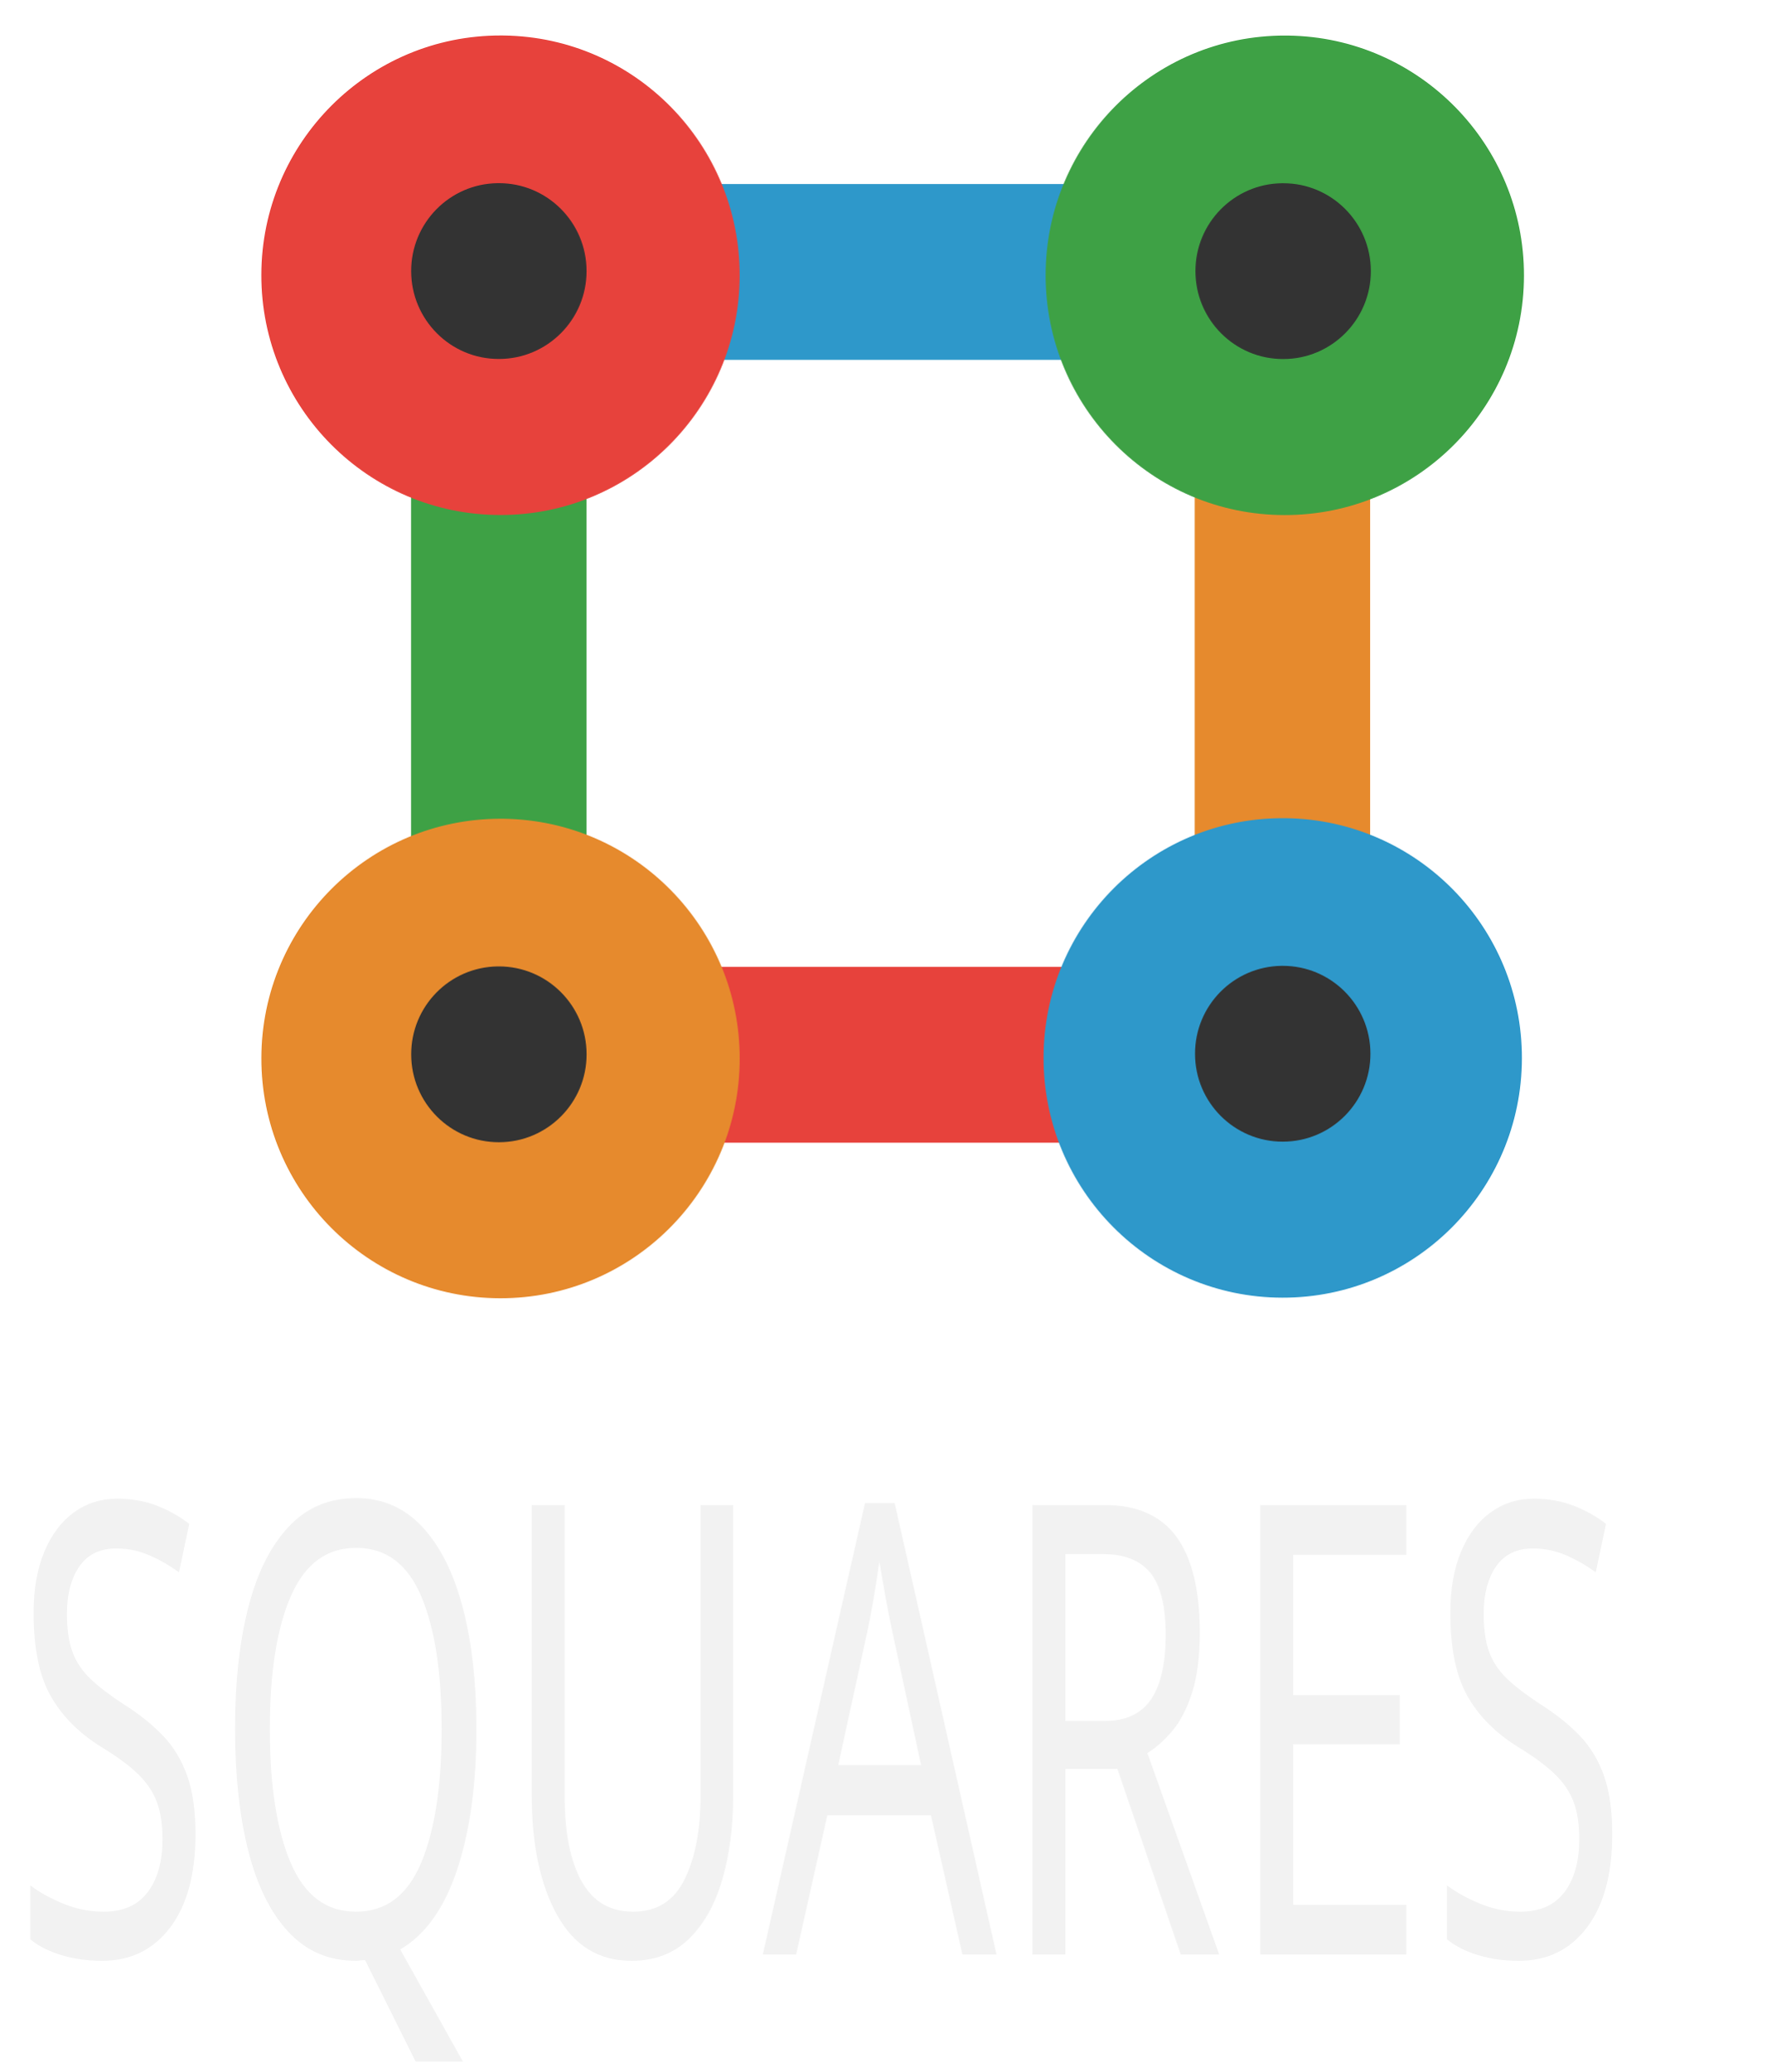
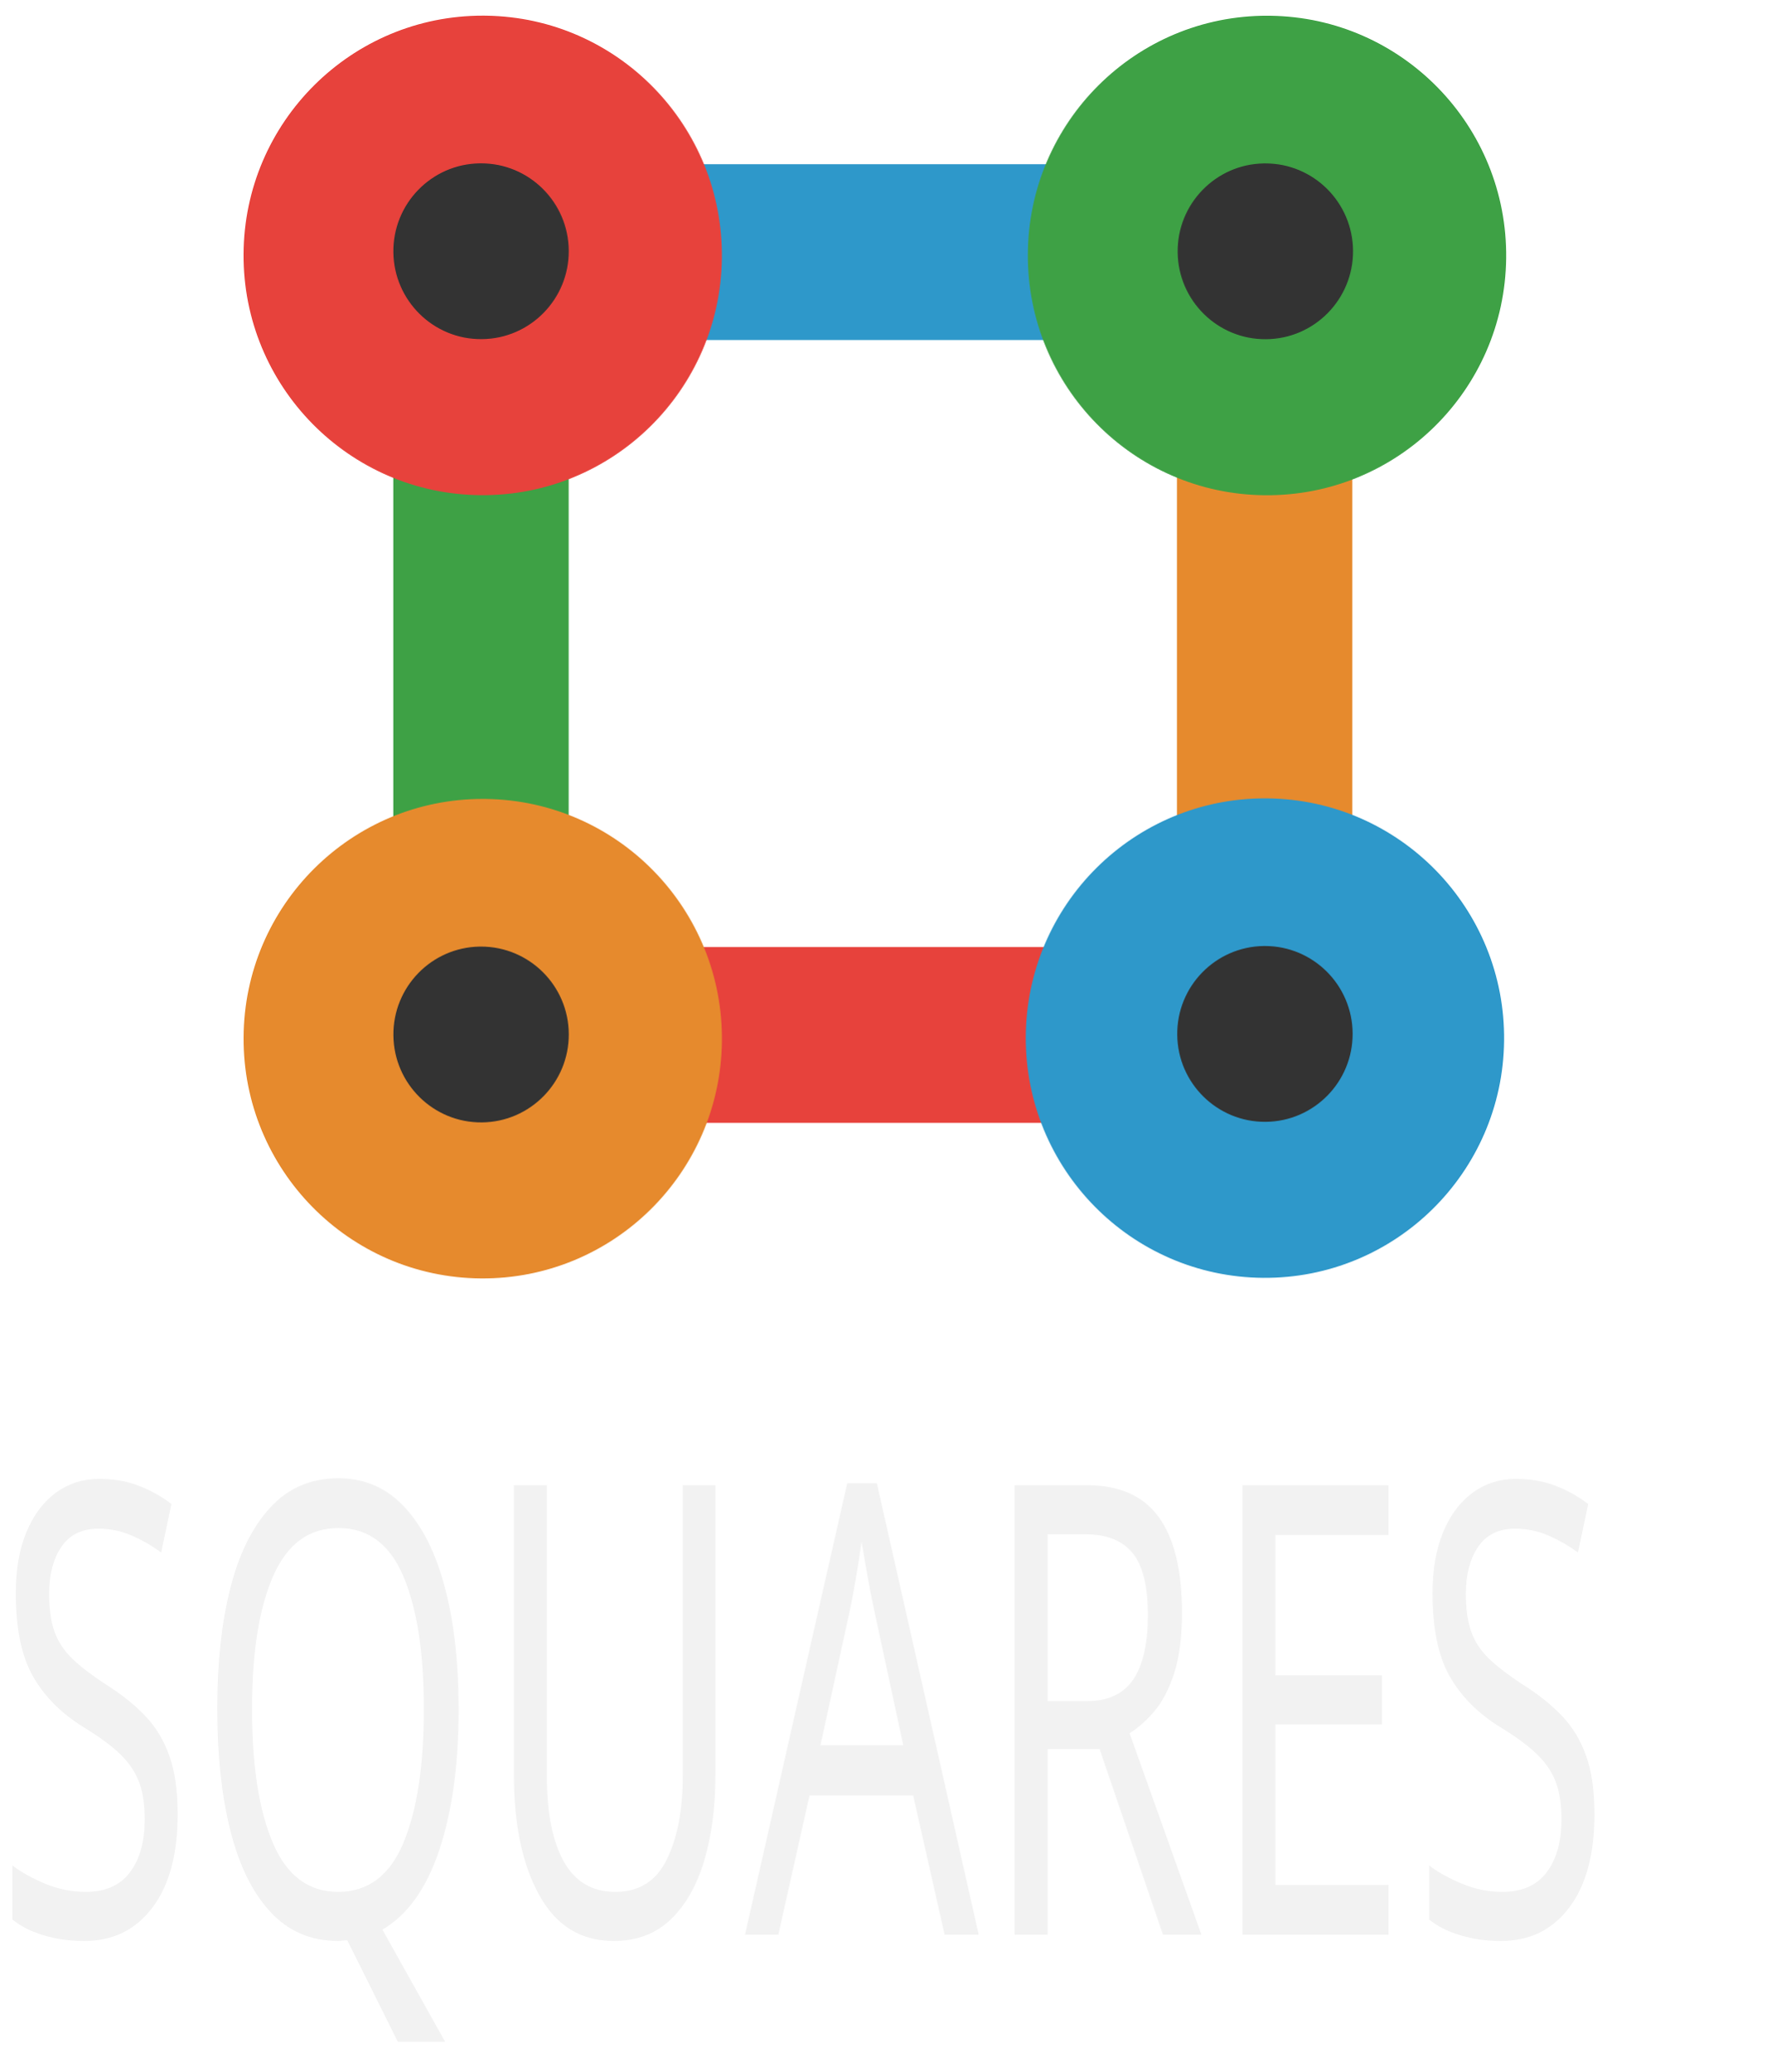
<svg xmlns="http://www.w3.org/2000/svg" xmlns:ns1="http://www.openswatchbook.org/uri/2009/osb" xmlns:xlink="http://www.w3.org/1999/xlink" width="500" height="580" id="svg2" version="1.1">
  <defs id="defs4">
    <linearGradient id="linearGradient4113" ns1:paint="solid">
      <stop style="stop-color:#2e98ca;stop-opacity:1;" offset="0" id="stop4115" />
    </linearGradient>
    <radialGradient xlink:href="#linearGradient4001-7" id="radialGradient4007-4" cx="324.562" cy="919.426" fx="324.562" fy="919.426" r="388.202" gradientTransform="matrix(-0.00583924,0.5209464,-0.9972248,-0.01194879,1256.06,761.3328)" gradientUnits="userSpaceOnUse" />
    <linearGradient id="linearGradient4001-7">
      <stop style="stop-color:#ff6600;stop-opacity:1;" offset="0" id="stop4003-1" />
      <stop style="stop-color:#ff6600;stop-opacity:0;" offset="1" id="stop4005-5" />
    </linearGradient>
    <radialGradient r="388.202" fy="919.426" fx="324.562" cy="919.426" cx="324.562" gradientTransform="matrix(-0.00583924,0.5209464,-0.9972248,-0.01194879,1256.767,827.8008)" gradientUnits="userSpaceOnUse" id="radialGradient4035-3" xlink:href="#linearGradient4001-7-1" />
    <linearGradient id="linearGradient4001-7-1">
      <stop style="stop-color:#ff6600;stop-opacity:1;" offset="0" id="stop4003-1-5" />
      <stop style="stop-color:#ff6600;stop-opacity:0;" offset="1" id="stop4005-5-9" />
    </linearGradient>
    <linearGradient id="linearGradient4113-4" ns1:paint="solid">
      <stop style="stop-color:#2e98ca;stop-opacity:1;" offset="0" id="stop4115-6" />
    </linearGradient>
    <linearGradient xlink:href="#linearGradient4113" id="linearGradient4552" gradientUnits="userSpaceOnUse" x1="108" y1="640.362" x2="568" y2="640.362" />
  </defs>
  <g id="capa1" transform="translate(0,-472.3622)">
-     <g id="g3130" transform="matrix(1.371429,0,0,1.371429,1810.106,174.7442)">
+     <g id="g3130" transform="matrix(1.371429,0,0,1.371429,1805.122,169.1919)">
      <g transform="translate(3.335077,16)" id="g3116">
        <rect y="238.592" x="-1239.172" height="35.902" width="195.373" id="rect3917-0-2-3" style="fill:#2e98ca;fill-opacity:1" />
        <rect transform="matrix(0,1,-1,0,0,0)" y="1043.407" x="238.411" height="35.818" width="195.828" id="rect3919-0-6-6" style="fill:#e68a2d;fill-opacity:1" />
        <rect y="398.444" x="-1239.224" height="35.902" width="195.373" id="rect3921-01-4-5" style="fill:#e7423c;fill-opacity:1" />
        <rect transform="matrix(0,1,-1,0,0,0)" y="1203.44" x="238.348" height="35.818" width="195.828" id="rect3923-0-9-9" style="fill:#3ea145;fill-opacity:1" />
-         <path transform="matrix(-1.007075,0,0,1.138537,-478.6575,1109.265)" d="m 578.414,-651 c 26.786,-0.042 48.538,19.175 48.586,42.924 0.048,23.748 -21.628,43.034 -48.414,43.076 -26.786,0.042 -48.538,-19.175 -48.586,-42.924 -0.047,-23.533 21.251,-42.728 47.791,-43.072" id="path3927-4-5-5" style="fill:#2e98ca;fill-opacity:1;fill-rule:evenodd;stroke:none" />
-         <path transform="matrix(10.61283,0,0,10.63759,-6818.049,5907.172)" d="m 542.435,-517.875 c 0.932,-0.002 1.689,0.753 1.69,1.685 0.002,0.932 -0.753,1.689 -1.685,1.69 -0.932,0.002 -1.689,-0.753 -1.69,-1.685 -0.002,-0.924 0.739,-1.677 1.663,-1.69" id="path3929-9-5-4" style="fill:#333333;fill-opacity:1" />
-         <path transform="matrix(-1.007075,0,0,1.138537,-638.3969,1109.382)" d="m 578.414,-651 c 26.786,-0.042 48.538,19.175 48.586,42.924 0.048,23.748 -21.628,43.034 -48.414,43.076 -26.786,0.042 -48.538,-19.175 -48.586,-42.924 -0.047,-23.533 21.251,-42.728 47.791,-43.072" id="path3933-0-9-8" style="fill:#e68a2d;fill-opacity:1;fill-rule:evenodd;stroke:none" />
-         <path transform="matrix(10.61283,0,0,10.63759,-6978.125,5907.289)" d="m 542.435,-517.875 c 0.932,-0.002 1.689,0.753 1.69,1.685 0.002,0.932 -0.753,1.689 -1.685,1.69 -0.932,0.002 -1.689,-0.753 -1.69,-1.685 -0.002,-0.924 0.739,-1.677 1.663,-1.69" id="path3935-77-5-1" style="fill:#333333;fill-opacity:1" />
-         <path transform="matrix(-1.007075,0,0,1.138537,-638.4024,949.4434)" d="m 578.414,-651 c 26.786,-0.042 48.538,19.175 48.586,42.924 0.048,23.748 -21.628,43.034 -48.414,43.076 -26.786,0.042 -48.538,-19.175 -48.586,-42.924 -0.047,-23.533 21.251,-42.728 47.791,-43.072" id="path3939-9-1-1" style="fill:#e7423c;fill-opacity:1;fill-rule:evenodd;stroke:none" />
-         <path transform="matrix(10.61283,0,0,10.63759,-6978.131,5747.351)" d="m 542.435,-517.875 c 0.932,-0.002 1.689,0.753 1.69,1.685 0.002,0.932 -0.753,1.689 -1.685,1.69 -0.932,0.002 -1.689,-0.753 -1.69,-1.685 -0.002,-0.924 0.739,-1.677 1.663,-1.69" id="path3941-2-6-6" style="fill:#333333;fill-opacity:1" />
-         <path transform="matrix(-1.007075,0,0,1.138537,-478.2361,949.4583)" d="m 578.414,-651 c 26.786,-0.042 48.538,19.175 48.586,42.924 0.048,23.748 -21.628,43.034 -48.414,43.076 -26.786,0.042 -48.538,-19.175 -48.586,-42.924 -0.047,-23.533 21.251,-42.728 47.791,-43.072" id="path3945-4-7-3" style="fill:#3ea145;fill-opacity:1;fill-rule:evenodd;stroke:none" />
-         <path transform="matrix(10.61283,0,0,10.63759,-6817.965,5747.366)" d="m 542.435,-517.875 c 0.932,-0.002 1.689,0.753 1.69,1.685 0.002,0.932 -0.753,1.689 -1.685,1.69 -0.932,0.002 -1.689,-0.753 -1.69,-1.685 -0.002,-0.924 0.739,-1.677 1.663,-1.69" id="path3947-0-6-4" style="fill:#333333;fill-opacity:1" />
+         <path transform="matrix(-1.007075,0,0,1.138537,-478.6575,1109.265)" d="m 578.414,-651 a 48.5,43 0 0 1 48.585,42.786 48.5,43 0 0 1 -48.102,43.213 48.5,43 0 0 1 -48.894,-42.508 48.5,43 0 0 1 47.788,-43.486" id="path3927-4-5-5" style="fill:#2e98ca;fill-opacity:1;fill-rule:evenodd;stroke:none" />
+         <path transform="matrix(10.61283,0,0,10.63759,-6818.049,5907.172)" d="m 542.435,-517.875 a 1.688,1.688 0 0 1 1.69,1.679 1.688,1.688 0 0 1 -1.674,1.696 1.688,1.688 0 0 1 -1.701,-1.668 1.688,1.688 0 0 1 1.663,-1.707" id="path3929-9-5-4" style="fill:#333333;fill-opacity:1" />
+         <path transform="matrix(-1.007075,0,0,1.138537,-638.3969,1109.382)" d="m 578.414,-651 a 48.5,43 0 0 1 48.585,42.786 48.5,43 0 0 1 -48.102,43.213 48.5,43 0 0 1 -48.894,-42.508 48.5,43 0 0 1 47.788,-43.486" id="path3933-0-9-8" style="fill:#e68a2d;fill-opacity:1;fill-rule:evenodd;stroke:none" />
+         <path transform="matrix(10.61283,0,0,10.63759,-6978.125,5907.289)" d="m 542.435,-517.875 a 1.688,1.688 0 0 1 1.69,1.679 1.688,1.688 0 0 1 -1.674,1.696 1.688,1.688 0 0 1 -1.701,-1.668 1.688,1.688 0 0 1 1.663,-1.707" id="path3935-77-5-1" style="fill:#333333;fill-opacity:1" />
+         <path transform="matrix(-1.007075,0,0,1.138537,-638.4024,949.4434)" d="m 578.414,-651 a 48.5,43 0 0 1 48.585,42.786 48.5,43 0 0 1 -48.102,43.213 48.5,43 0 0 1 -48.894,-42.508 48.5,43 0 0 1 47.788,-43.486" id="path3939-9-1-1" style="fill:#e7423c;fill-opacity:1;fill-rule:evenodd;stroke:none" />
+         <path transform="matrix(10.61283,0,0,10.63759,-6978.131,5747.351)" d="m 542.435,-517.875 a 1.688,1.688 0 0 1 1.69,1.679 1.688,1.688 0 0 1 -1.674,1.696 1.688,1.688 0 0 1 -1.701,-1.668 1.688,1.688 0 0 1 1.663,-1.707" id="path3941-2-6-6" style="fill:#333333;fill-opacity:1" />
+         <path transform="matrix(-1.007075,0,0,1.138537,-478.2361,949.4583)" d="m 578.414,-651 a 48.5,43 0 0 1 48.585,42.786 48.5,43 0 0 1 -48.102,43.213 48.5,43 0 0 1 -48.894,-42.508 48.5,43 0 0 1 47.788,-43.486" id="path3945-4-7-3" style="fill:#3ea145;fill-opacity:1;fill-rule:evenodd;stroke:none" />
+         <path transform="matrix(10.61283,0,0,10.63759,-6817.965,5747.366)" d="m 542.435,-517.875 a 1.688,1.688 0 0 1 1.69,1.679 1.688,1.688 0 0 1 -1.674,1.696 1.688,1.688 0 0 1 -1.701,-1.668 1.688,1.688 0 0 1 1.663,-1.707" id="path3947-0-6-4" style="fill:#333333;fill-opacity:1" />
      </g>
-       <text transform="scale(0.7628045,1.310952)" id="text4542-41-42-3" y="469.976" x="-1727.189" style="font-size:98.058px;font-style:normal;font-weight:normal;line-height:125%;letter-spacing:0px;word-spacing:0px;fill:#f2f2f2;fill-opacity:1;stroke:none;font-family:Sans" xml:space="preserve">
+       <text transform="scale(0.7628045,1.310952)" id="text4542-41-42-3" y="469.976" x="-1727.189" style="font-style:normal;font-weight:normal;font-size:98.058px;line-height:125%;font-family:Sans;letter-spacing:0px;word-spacing:0px;fill:#f2f2f2;fill-opacity:1;stroke:none" xml:space="preserve">
        <tspan y="469.976" x="-1727.189" id="tspan4544-63-1-1">SQUARES</tspan>
      </text>
    </g>
  </g>
</svg>
